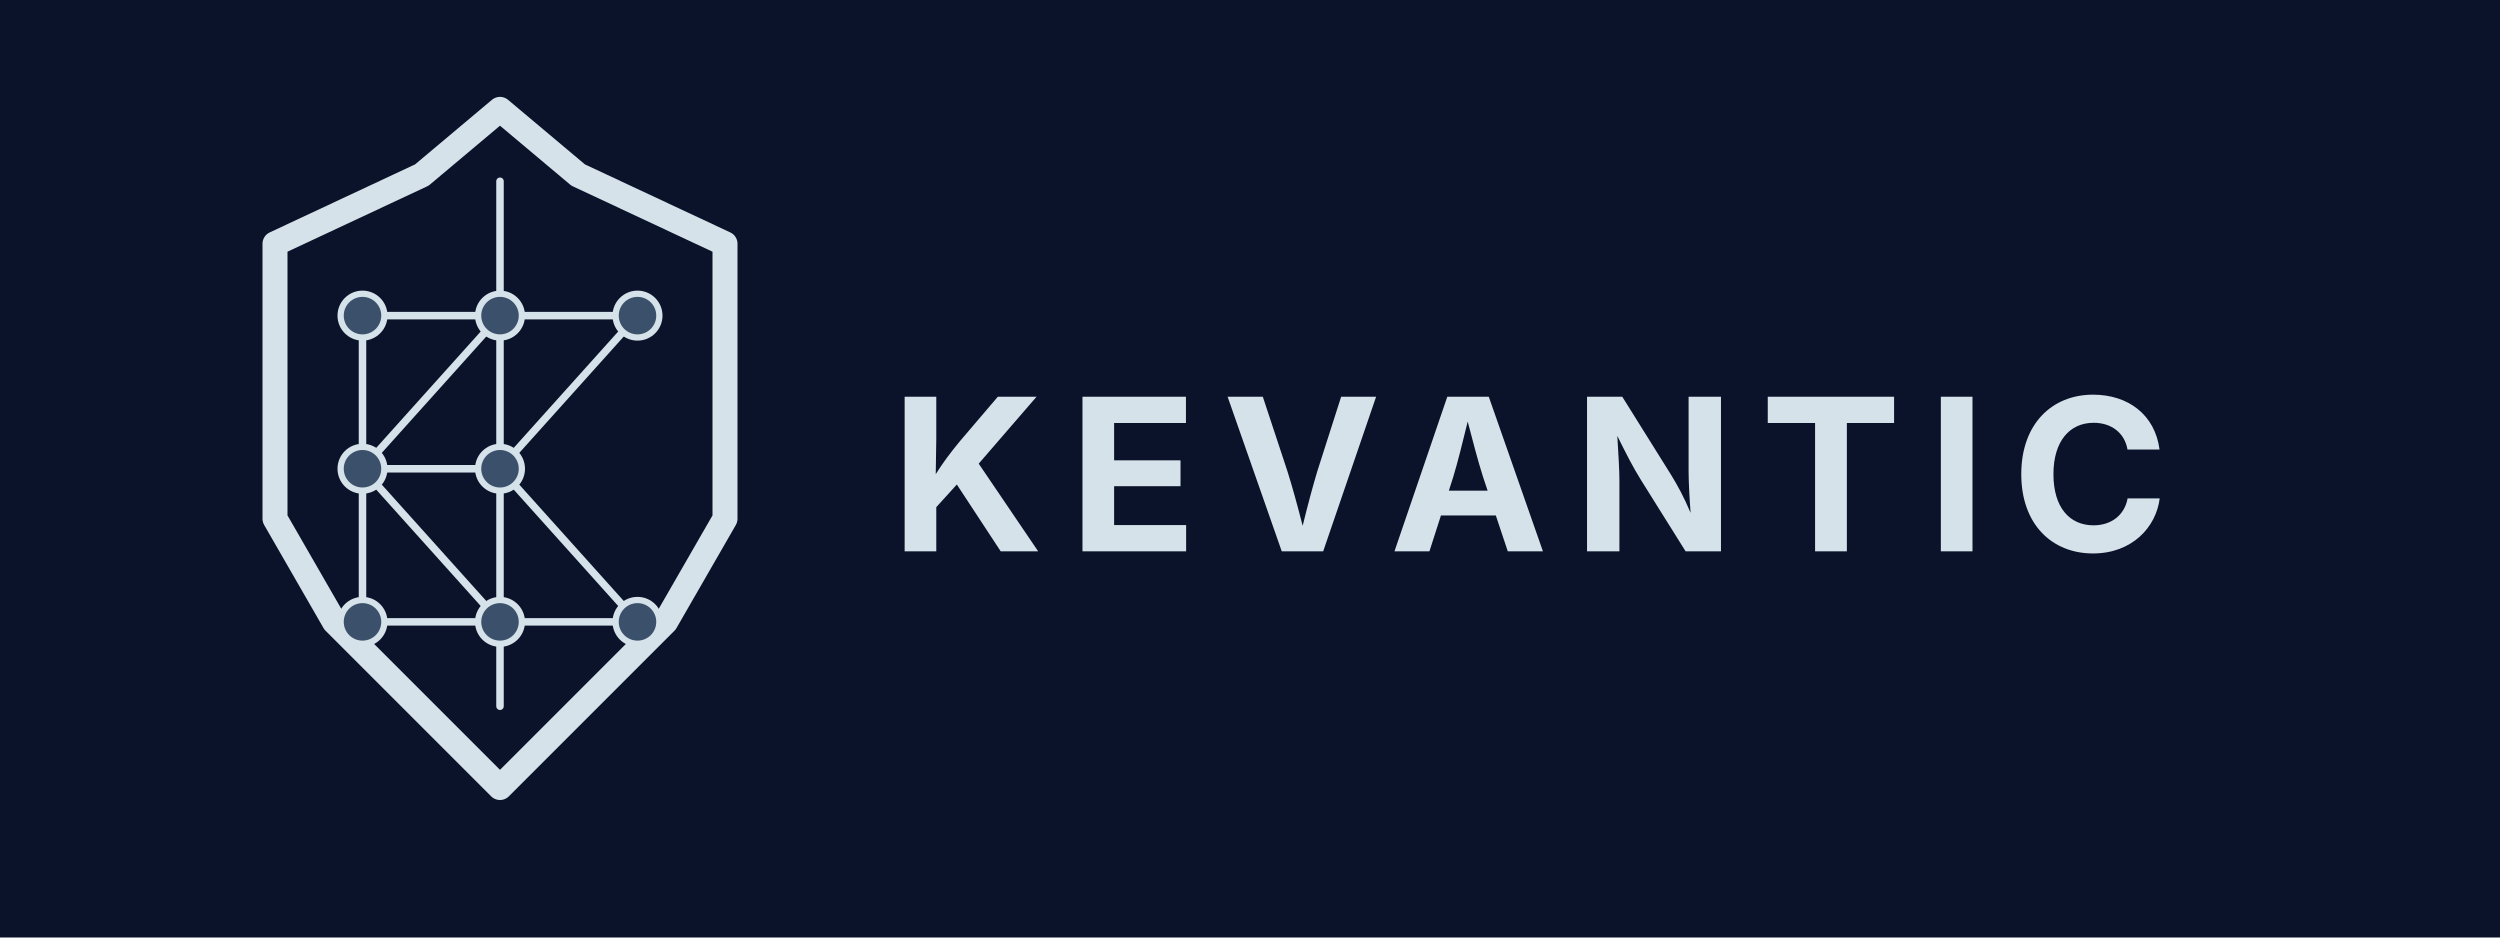
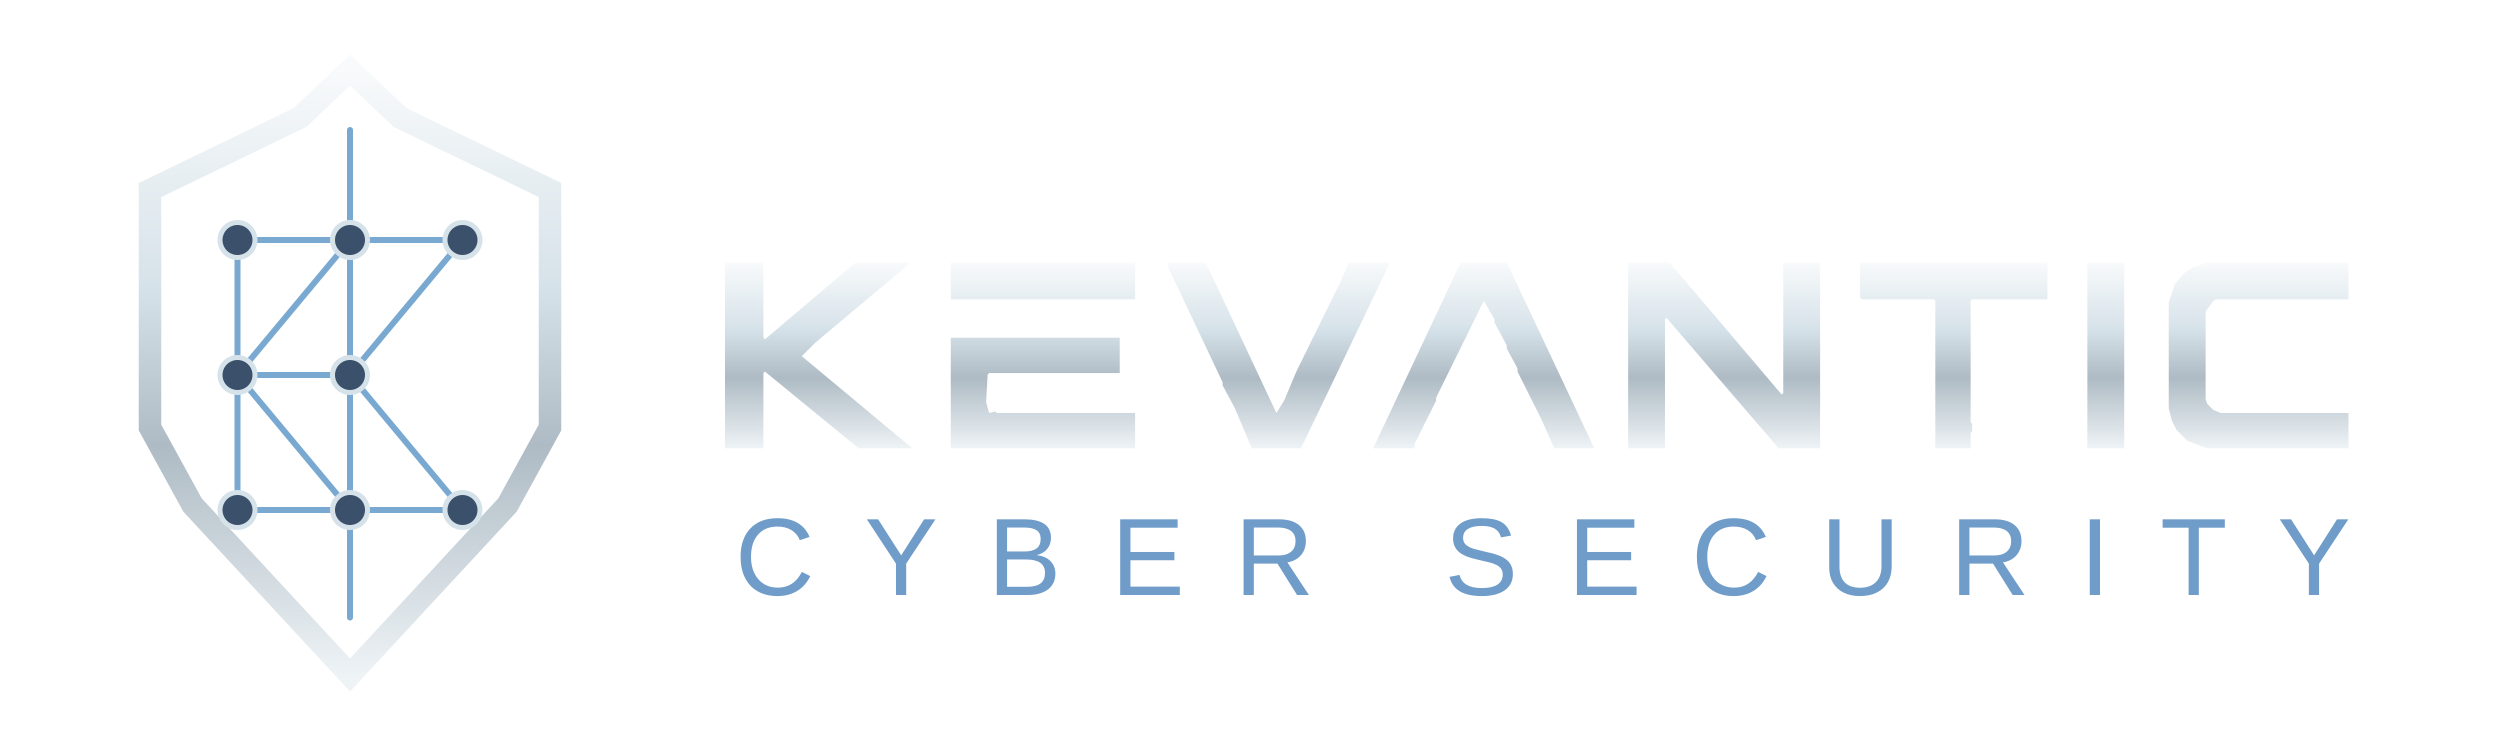
- <svg xmlns="http://www.w3.org/2000/svg" viewBox="0 0 800 300" width="800" height="300" role="img" aria-labelledby="kevanticTitle kevanticDesc">
+ <svg xmlns="http://www.w3.org/2000/svg" viewBox="0 0 1000 300" role="img" aria-labelledby="title desc">
  <defs>
-     <style>
-       .shield,
-       .network {
-         fill: none;
-         stroke: #D6E2E9;
-         stroke-linecap: round;
-         stroke-linejoin: round;
-       }
- 
-       .shield {
-         stroke-width: 8;
-       }
- 
-       .network {
-         stroke-width: 2.4;
-       }
- 
-       .node {
-         fill: #3A506B;
-         stroke: #D6E2E9;
-         stroke-width: 2;
-       }
- 
-       .wordmark {
-         fill: #D6E2E9;
-         font-family: Inter, "JetBrains Mono", "Segoe UI", Arial, sans-serif;
-         font-size: 68px;
-         font-weight: 700;
-         letter-spacing: 8px;
-       }
-     </style>
+     <linearGradient id="kevantic-platinum" x1="0" y1="0" x2="0" y2="1">
+       <stop offset="0" stop-color="#F8FAFB" />
+       <stop offset="0.36" stop-color="#D6E2E9" />
+       <stop offset="0.62" stop-color="#AEBBC4" />
+       <stop offset="1" stop-color="#EEF3F6" />
+     </linearGradient>
  </defs>
-   <rect width="800" height="300" fill="#0B132B" />
  <g id="kevantic-shield">
-     <path class="shield" d="         M160 35         L185 56         L232 78         V166         L213 199         L160 252         L107 199         L88 166         V78         L135 56         Z       " />
-     <g class="network">
-       <line x1="160" y1="58" x2="160" y2="226" />
-       <line x1="116" y1="101" x2="116" y2="199" />
-       <line x1="116" y1="101" x2="204" y2="101" />
-       <line x1="116" y1="150" x2="160" y2="150" />
-       <line x1="116" y1="199" x2="204" y2="199" />
-       <line x1="116" y1="150" x2="160" y2="101" />
-       <line x1="160" y1="150" x2="204" y2="101" />
-       <line x1="116" y1="150" x2="160" y2="199" />
-       <line x1="160" y1="150" x2="204" y2="199" />
+     <path d="M140 28 L160 47 L220 76 V171 L203 202 L140 270 L77 202 L60 171 V76 L120 47 Z" fill="none" stroke="url(#kevantic-platinum)" stroke-width="9" stroke-linejoin="miter" />
+     <g fill="none" stroke="#79A9D1" stroke-width="2.4" stroke-linecap="round">
+       <line x1="140" y1="52" x2="140" y2="247" />
+       <line x1="95" y1="96" x2="95" y2="204" />
+       <line x1="95" y1="96" x2="185" y2="96" />
+       <line x1="95" y1="150" x2="140" y2="150" />
+       <line x1="95" y1="204" x2="185" y2="204" />
+       <line x1="95" y1="150" x2="140" y2="96" />
+       <line x1="140" y1="150" x2="185" y2="96" />
+       <line x1="95" y1="150" x2="140" y2="204" />
+       <line x1="140" y1="150" x2="185" y2="204" />
    </g>
-     <g id="network-nodes">
-       <circle class="node" cx="116" cy="101" r="7" />
-       <circle class="node" cx="160" cy="101" r="7" />
-       <circle class="node" cx="204" cy="101" r="7" />
-       <circle class="node" cx="116" cy="150" r="7" />
-       <circle class="node" cx="160" cy="150" r="7" />
-       <circle class="node" cx="116" cy="199" r="7" />
-       <circle class="node" cx="160" cy="199" r="7" />
-       <circle class="node" cx="204" cy="199" r="7" />
+     <g fill="#3A506B" stroke="#D6E2E9" stroke-width="2">
+       <circle cx="95" cy="96" r="7" />
+       <circle cx="140" cy="96" r="7" />
+       <circle cx="185" cy="96" r="7" />
+       <circle cx="95" cy="150" r="7" />
+       <circle cx="140" cy="150" r="7" />
+       <circle cx="95" cy="204" r="7" />
+       <circle cx="140" cy="204" r="7" />
+       <circle cx="185" cy="204" r="7" />
    </g>
  </g>
-   <text class="wordmark" x="285" y="151" dominant-baseline="middle">KEVANTIC</text>
+   <g id="kevantic-wordmark">
+     <path d="M380.31,135.10 L380.31,179.34 L454.04,179.34 L454.04,165.21 L398.74,165.21 L398.13,164.59 L395.67,165.21 L394.44,160.91 L395.06,149.85 L395.67,149.23 L447.89,149.23 L447.89,135.10 Z M873.65,109.30 L869.96,113.60 L867.50,120.97 L867.50,163.36 L868.73,168.28 L870.58,171.97 L874.88,176.27 L882.86,179.34 L939.39,179.34 L939.39,165.21 L888.39,165.21 L885.32,163.98 L882.86,161.52 L882.25,159.68 L882.25,124.66 L885.32,120.36 L886.55,119.74 L939.39,119.74 L939.39,105.00 L882.86,105.00 L877.33,106.84 Z M834.94,105.00 L834.94,179.34 L849.69,179.34 L849.69,105.00 Z M744.02,105.00 L744.02,119.13 L744.63,119.74 L773.51,119.74 L774.12,120.36 L774.12,179.34 L788.25,179.34 L788.25,173.19 L788.87,172.58 L788.87,169.51 L788.25,168.89 L788.25,120.36 L788.87,119.74 L818.97,119.74 L818.97,105.00 Z M651.25,105.00 L651.25,179.34 L665.99,179.34 L665.99,127.73 L666.61,127.12 L711.46,179.34 L728.04,179.34 L728.04,105.61 L727.43,105.00 L713.30,105.00 L713.30,157.22 L712.68,157.84 L667.84,105.00 Z M584.28,105.00 L549.26,179.34 L565.24,179.34 L565.85,178.72 L565.85,177.50 L574.45,160.29 L574.45,159.06 L593.50,120.36 L597.80,127.73 L597.80,128.96 L602.71,138.18 L602.71,139.40 L607.01,147.39 L607.01,148.62 L616.23,167.05 L621.76,179.34 L637.73,179.34 L602.71,105.00 Z M466.94,105.00 L466.94,106.23 L489.05,152.92 L489.05,154.15 L493.97,163.36 L500.73,179.34 L520.39,179.34 L556.02,105.00 L539.43,105.00 L536.36,112.37 L518.54,148.62 L513.63,160.29 L510.56,165.21 L482.30,105.00 Z M380.31,105.00 L380.31,119.74 L454.04,119.74 L454.04,105.00 Z M290.00,105.00 L290.00,179.34 L305.36,179.34 L305.36,149.23 L305.97,148.62 L343.45,179.34 L364.95,179.34 L320.72,142.48 L326.25,136.95 L364.34,105.00 L342.22,105.00 L305.97,135.72 L305.36,135.10 L305.36,105.00 Z" fill="url(#kevantic-platinum)" fill-rule="evenodd" />
+   </g>
+   <g id="kevantic-tagline" aria-label="Cyber Security">
+     <path d="M792 1274Q558 1274 428.0 1123.5Q298 973 298 711Q298 452 433.5 294.5Q569 137 800 137Q1096 137 1245 430L1401 352Q1314 170 1156.5 75.0Q999 -20 791 -20Q578 -20 422.5 68.5Q267 157 185.5 321.5Q104 486 104 711Q104 1048 286.0 1239.0Q468 1430 790 1430Q1015 1430 1166.0 1342.0Q1317 1254 1388 1081L1207 1021Q1158 1144 1049.5 1209.0Q941 1274 792 1274Z" transform="translate(294.00 238.00) scale(0.021484 -0.021484)" fill="#6F9CC8" />
+     <path d="M777 584V0H587V584L45 1409H255L684 738L1111 1409H1321Z" transform="translate(345.78 238.00) scale(0.021484 -0.021484)" fill="#6F9CC8" />
+     <path d="M1258 397Q1258 209 1121.0 104.5Q984 0 740 0H168V1409H680Q1176 1409 1176 1067Q1176 942 1106.0 857.0Q1036 772 908 743Q1076 723 1167.0 630.5Q1258 538 1258 397ZM984 1044Q984 1158 906.0 1207.0Q828 1256 680 1256H359V810H680Q833 810 908.5 867.5Q984 925 984 1044ZM1065 412Q1065 661 715 661H359V153H730Q905 153 985.0 218.0Q1065 283 1065 412Z" transform="translate(395.12 238.00) scale(0.021484 -0.021484)" fill="#6F9CC8" />
+     <path d="M168 0V1409H1237V1253H359V801H1177V647H359V156H1278V0Z" transform="translate(444.47 238.00) scale(0.021484 -0.021484)" fill="#6F9CC8" />
+     <path d="M1164 0 798 585H359V0H168V1409H831Q1069 1409 1198.5 1302.5Q1328 1196 1328 1006Q1328 849 1236.5 742.0Q1145 635 984 607L1384 0ZM1136 1004Q1136 1127 1052.5 1191.5Q969 1256 812 1256H359V736H820Q971 736 1053.5 806.5Q1136 877 1136 1004Z" transform="translate(493.82 238.00) scale(0.021484 -0.021484)" fill="#6F9CC8" />
+     <path d="M1272 389Q1272 194 1119.5 87.0Q967 -20 690 -20Q175 -20 93 338L278 375Q310 248 414.0 188.5Q518 129 697 129Q882 129 982.5 192.5Q1083 256 1083 379Q1083 448 1051.5 491.0Q1020 534 963.0 562.0Q906 590 827.0 609.0Q748 628 652 650Q485 687 398.5 724.0Q312 761 262.0 806.5Q212 852 185.5 913.0Q159 974 159 1053Q159 1234 297.5 1332.0Q436 1430 694 1430Q934 1430 1061.0 1356.5Q1188 1283 1239 1106L1051 1073Q1020 1185 933.0 1235.5Q846 1286 692 1286Q523 1286 434.0 1230.0Q345 1174 345 1063Q345 998 379.5 955.5Q414 913 479.0 883.5Q544 854 738 811Q803 796 867.5 780.5Q932 765 991.0 743.5Q1050 722 1101.5 693.0Q1153 664 1191.0 622.0Q1229 580 1250.5 523.0Q1272 466 1272 389Z" transform="translate(577.82 238.00) scale(0.021484 -0.021484)" fill="#6F9CC8" />
+     <path d="M168 0V1409H1237V1253H359V801H1177V647H359V156H1278V0Z" transform="translate(627.17 238.00) scale(0.021484 -0.021484)" fill="#6F9CC8" />
+     <path d="M792 1274Q558 1274 428.0 1123.5Q298 973 298 711Q298 452 433.5 294.5Q569 137 800 137Q1096 137 1245 430L1401 352Q1314 170 1156.5 75.0Q999 -20 791 -20Q578 -20 422.5 68.5Q267 157 185.5 321.5Q104 486 104 711Q104 1048 286.0 1239.0Q468 1430 790 1430Q1015 1430 1166.0 1342.0Q1317 1254 1388 1081L1207 1021Q1158 1144 1049.5 1209.0Q941 1274 792 1274Z" transform="translate(676.51 238.00) scale(0.021484 -0.021484)" fill="#6F9CC8" />
+     <path d="M731 -20Q558 -20 429.0 43.0Q300 106 229.0 226.0Q158 346 158 512V1409H349V528Q349 335 447.0 235.0Q545 135 730 135Q920 135 1025.5 238.5Q1131 342 1131 541V1409H1321V530Q1321 359 1248.5 235.0Q1176 111 1043.5 45.5Q911 -20 731 -20Z" transform="translate(728.29 238.00) scale(0.021484 -0.021484)" fill="#6F9CC8" />
+     <path d="M1164 0 798 585H359V0H168V1409H831Q1069 1409 1198.5 1302.5Q1328 1196 1328 1006Q1328 849 1236.5 742.0Q1145 635 984 607L1384 0ZM1136 1004Q1136 1127 1052.5 1191.5Q969 1256 812 1256H359V736H820Q971 736 1053.5 806.5Q1136 877 1136 1004Z" transform="translate(780.06 238.00) scale(0.021484 -0.021484)" fill="#6F9CC8" />
+     <path d="M189 0V1409H380V0Z" transform="translate(831.84 238.00) scale(0.021484 -0.021484)" fill="#6F9CC8" />
+     <path d="M720 1253V0H530V1253H46V1409H1204V1253Z" transform="translate(864.06 238.00) scale(0.021484 -0.021484)" fill="#6F9CC8" />
+     <path d="M777 584V0H587V584L45 1409H255L684 738L1111 1409H1321Z" transform="translate(910.94 238.00) scale(0.021484 -0.021484)" fill="#6F9CC8" />
+   </g>
</svg>
